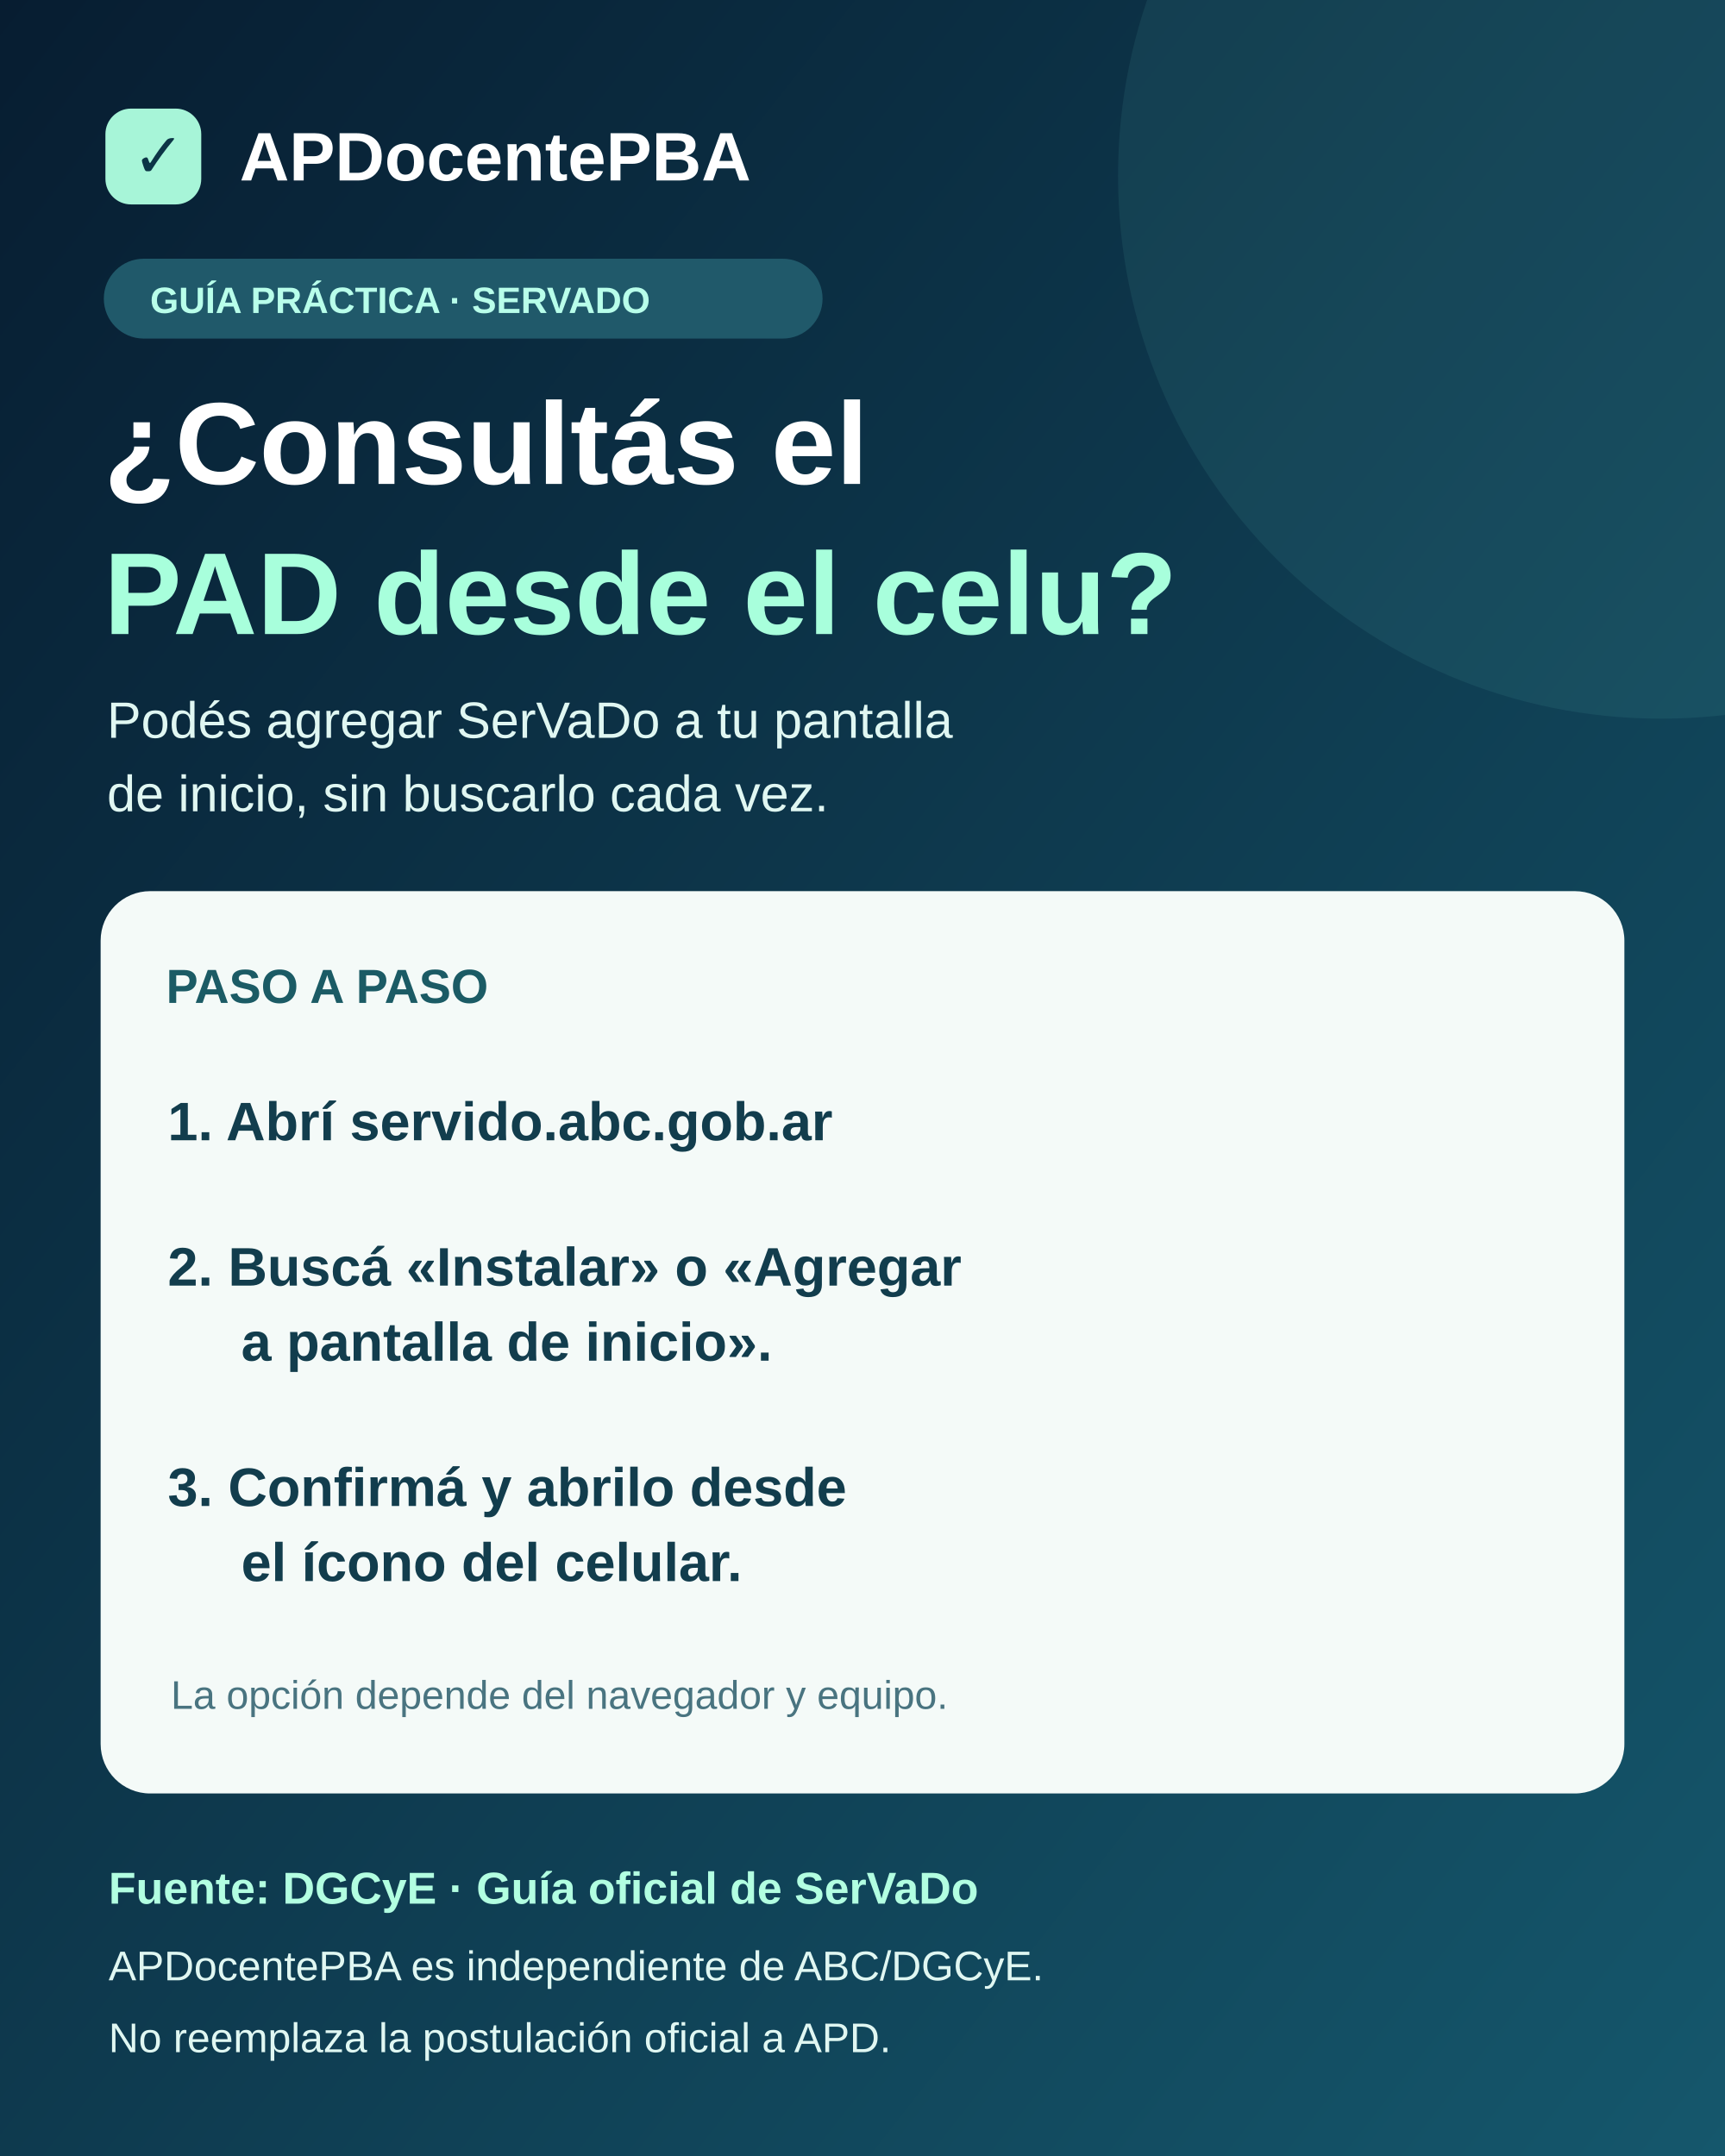
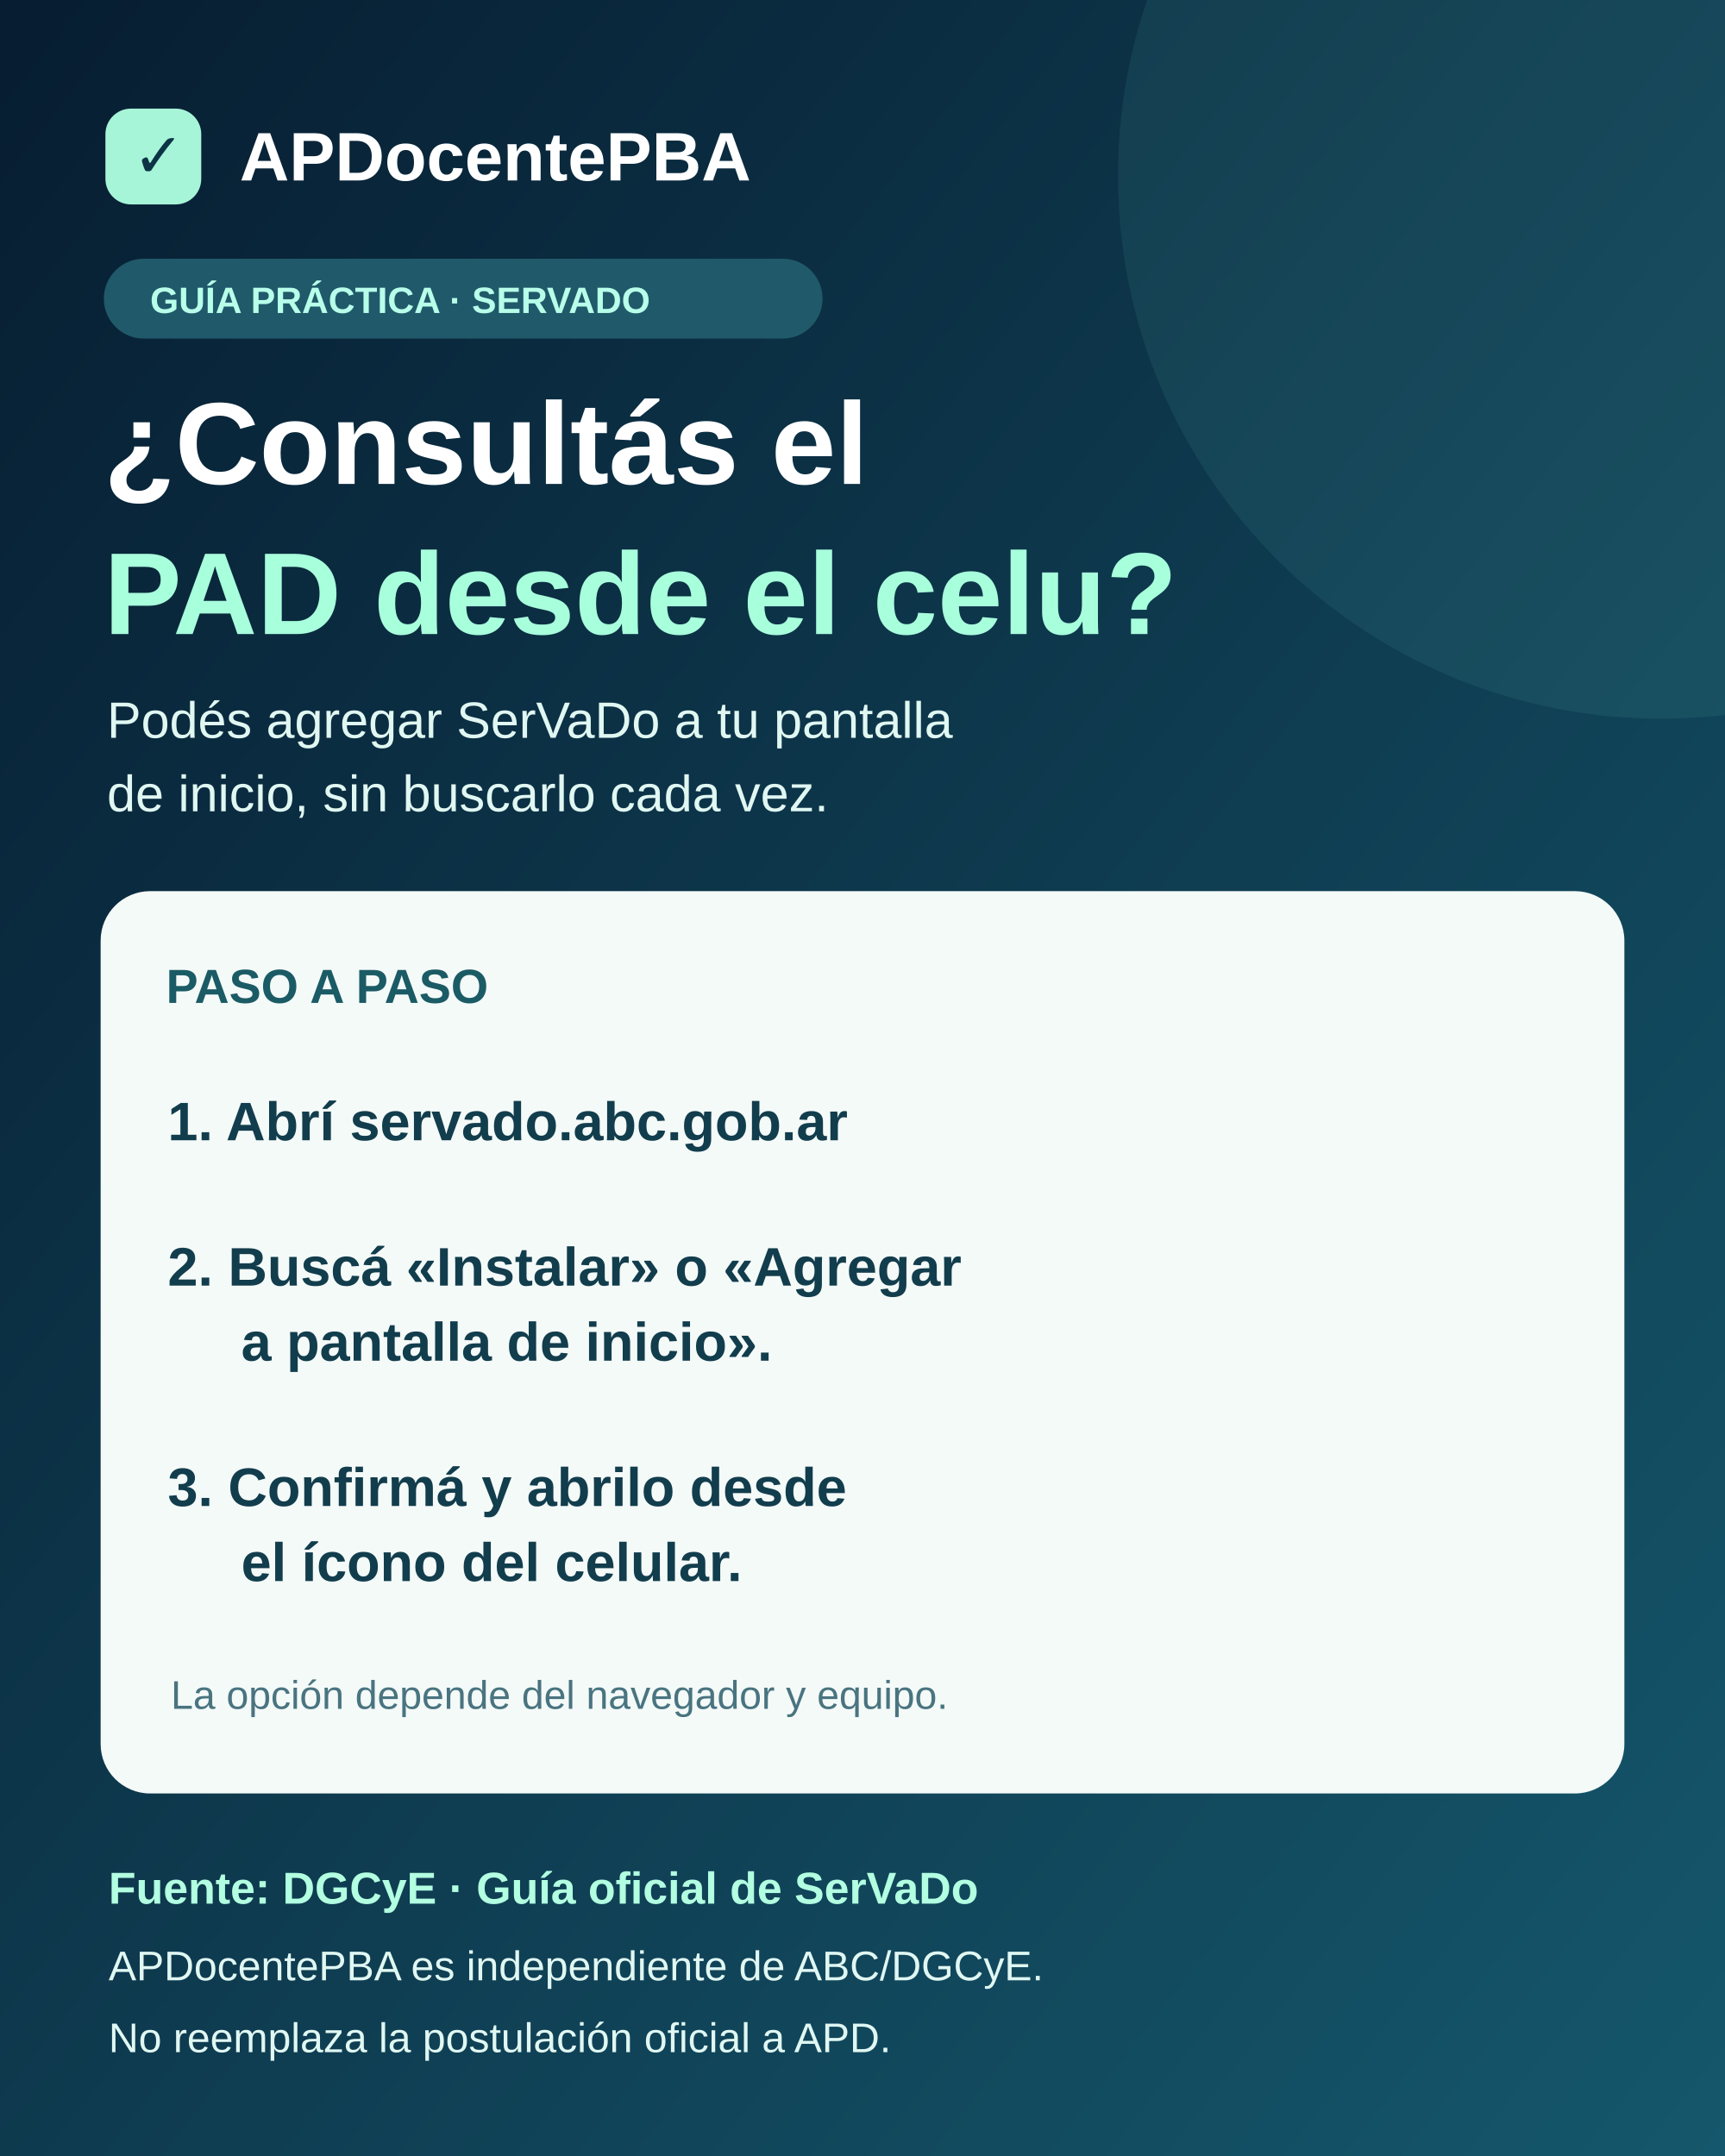
<svg xmlns="http://www.w3.org/2000/svg" width="1080" height="1350" viewBox="0 0 1080 1350">
  <defs>
    <linearGradient id="bg" x1="0" y1="0" x2="1" y2="1">
      <stop stop-color="#071d31" />
      <stop offset="1" stop-color="#15576c" />
    </linearGradient>
  </defs>
  <rect width="1080" height="1350" fill="url(#bg)" />
  <circle cx="1040" cy="110" r="340" fill="#78e6d5" opacity=".08" />
  <rect x="66" y="68" width="60" height="60" rx="16" fill="#a7f5d8" />
  <text x="83" y="111" font-family="Arial,sans-serif" font-size="39" fill="#0c3446">✓</text>
  <text x="150" y="113" font-family="Arial,sans-serif" font-weight="bold" font-size="43" fill="#ffffff">APDocentePBA</text>
  <rect x="65" y="162" width="450" height="50" rx="25" fill="#20596a" />
  <text x="94" y="196" font-family="Arial,sans-serif" font-weight="bold" font-size="23" fill="#b8ffea">GUÍA PRÁCTICA · SERVADO</text>
  <text x="65" y="303" font-family="Arial,sans-serif" font-weight="bold" font-size="73" fill="#ffffff">¿Consultás el</text>
  <text x="65" y="397" font-family="Arial,sans-serif" font-weight="bold" font-size="73" fill="#a8ffdc">PAD desde el celu?</text>
  <text x="67" y="462" font-family="Arial,sans-serif" font-size="32" fill="#e0f7f2">Podés agregar SerVaDo a tu pantalla</text>
  <text x="67" y="508" font-family="Arial,sans-serif" font-size="32" fill="#e0f7f2">de inicio, sin buscarlo cada vez.</text>
  <rect x="63" y="558" width="954" height="565" rx="31" fill="#f4faf8" />
  <text x="104" y="628" font-family="Arial,sans-serif" font-weight="bold" font-size="30" fill="#1b5b65">PASO A PASO</text>
  <g font-family="Arial,sans-serif" fill="#123d4d" font-size="34" font-weight="bold">
-     <text x="105" y="714">1. Abrí servido.abc.gob.ar</text>
+     <text x="105" y="714">1. Abrí servado.abc.gob.ar</text>
    <text x="105" y="805">2. Buscá «Instalar» o «Agregar</text>
    <text x="151" y="852">a pantalla de inicio».</text>
    <text x="105" y="943">3. Confirmá y abrilo desde</text>
    <text x="151" y="990">el ícono del celular.</text>
  </g>
  <text x="107" y="1070" font-family="Arial,sans-serif" font-size="25" fill="#497480">La opción depende del navegador y equipo.</text>
  <text x="68" y="1192" font-family="Arial,sans-serif" font-weight="bold" font-size="28" fill="#b2ffe1">Fuente: DGCyE · Guía oficial de SerVaDo</text>
  <text x="68" y="1240" font-family="Arial,sans-serif" font-size="26" fill="#e0f7f2">APDocentePBA es independiente de ABC/DGCyE.</text>
  <text x="68" y="1285" font-family="Arial,sans-serif" font-size="26" fill="#e0f7f2">No reemplaza la postulación oficial a APD.</text>
</svg>
